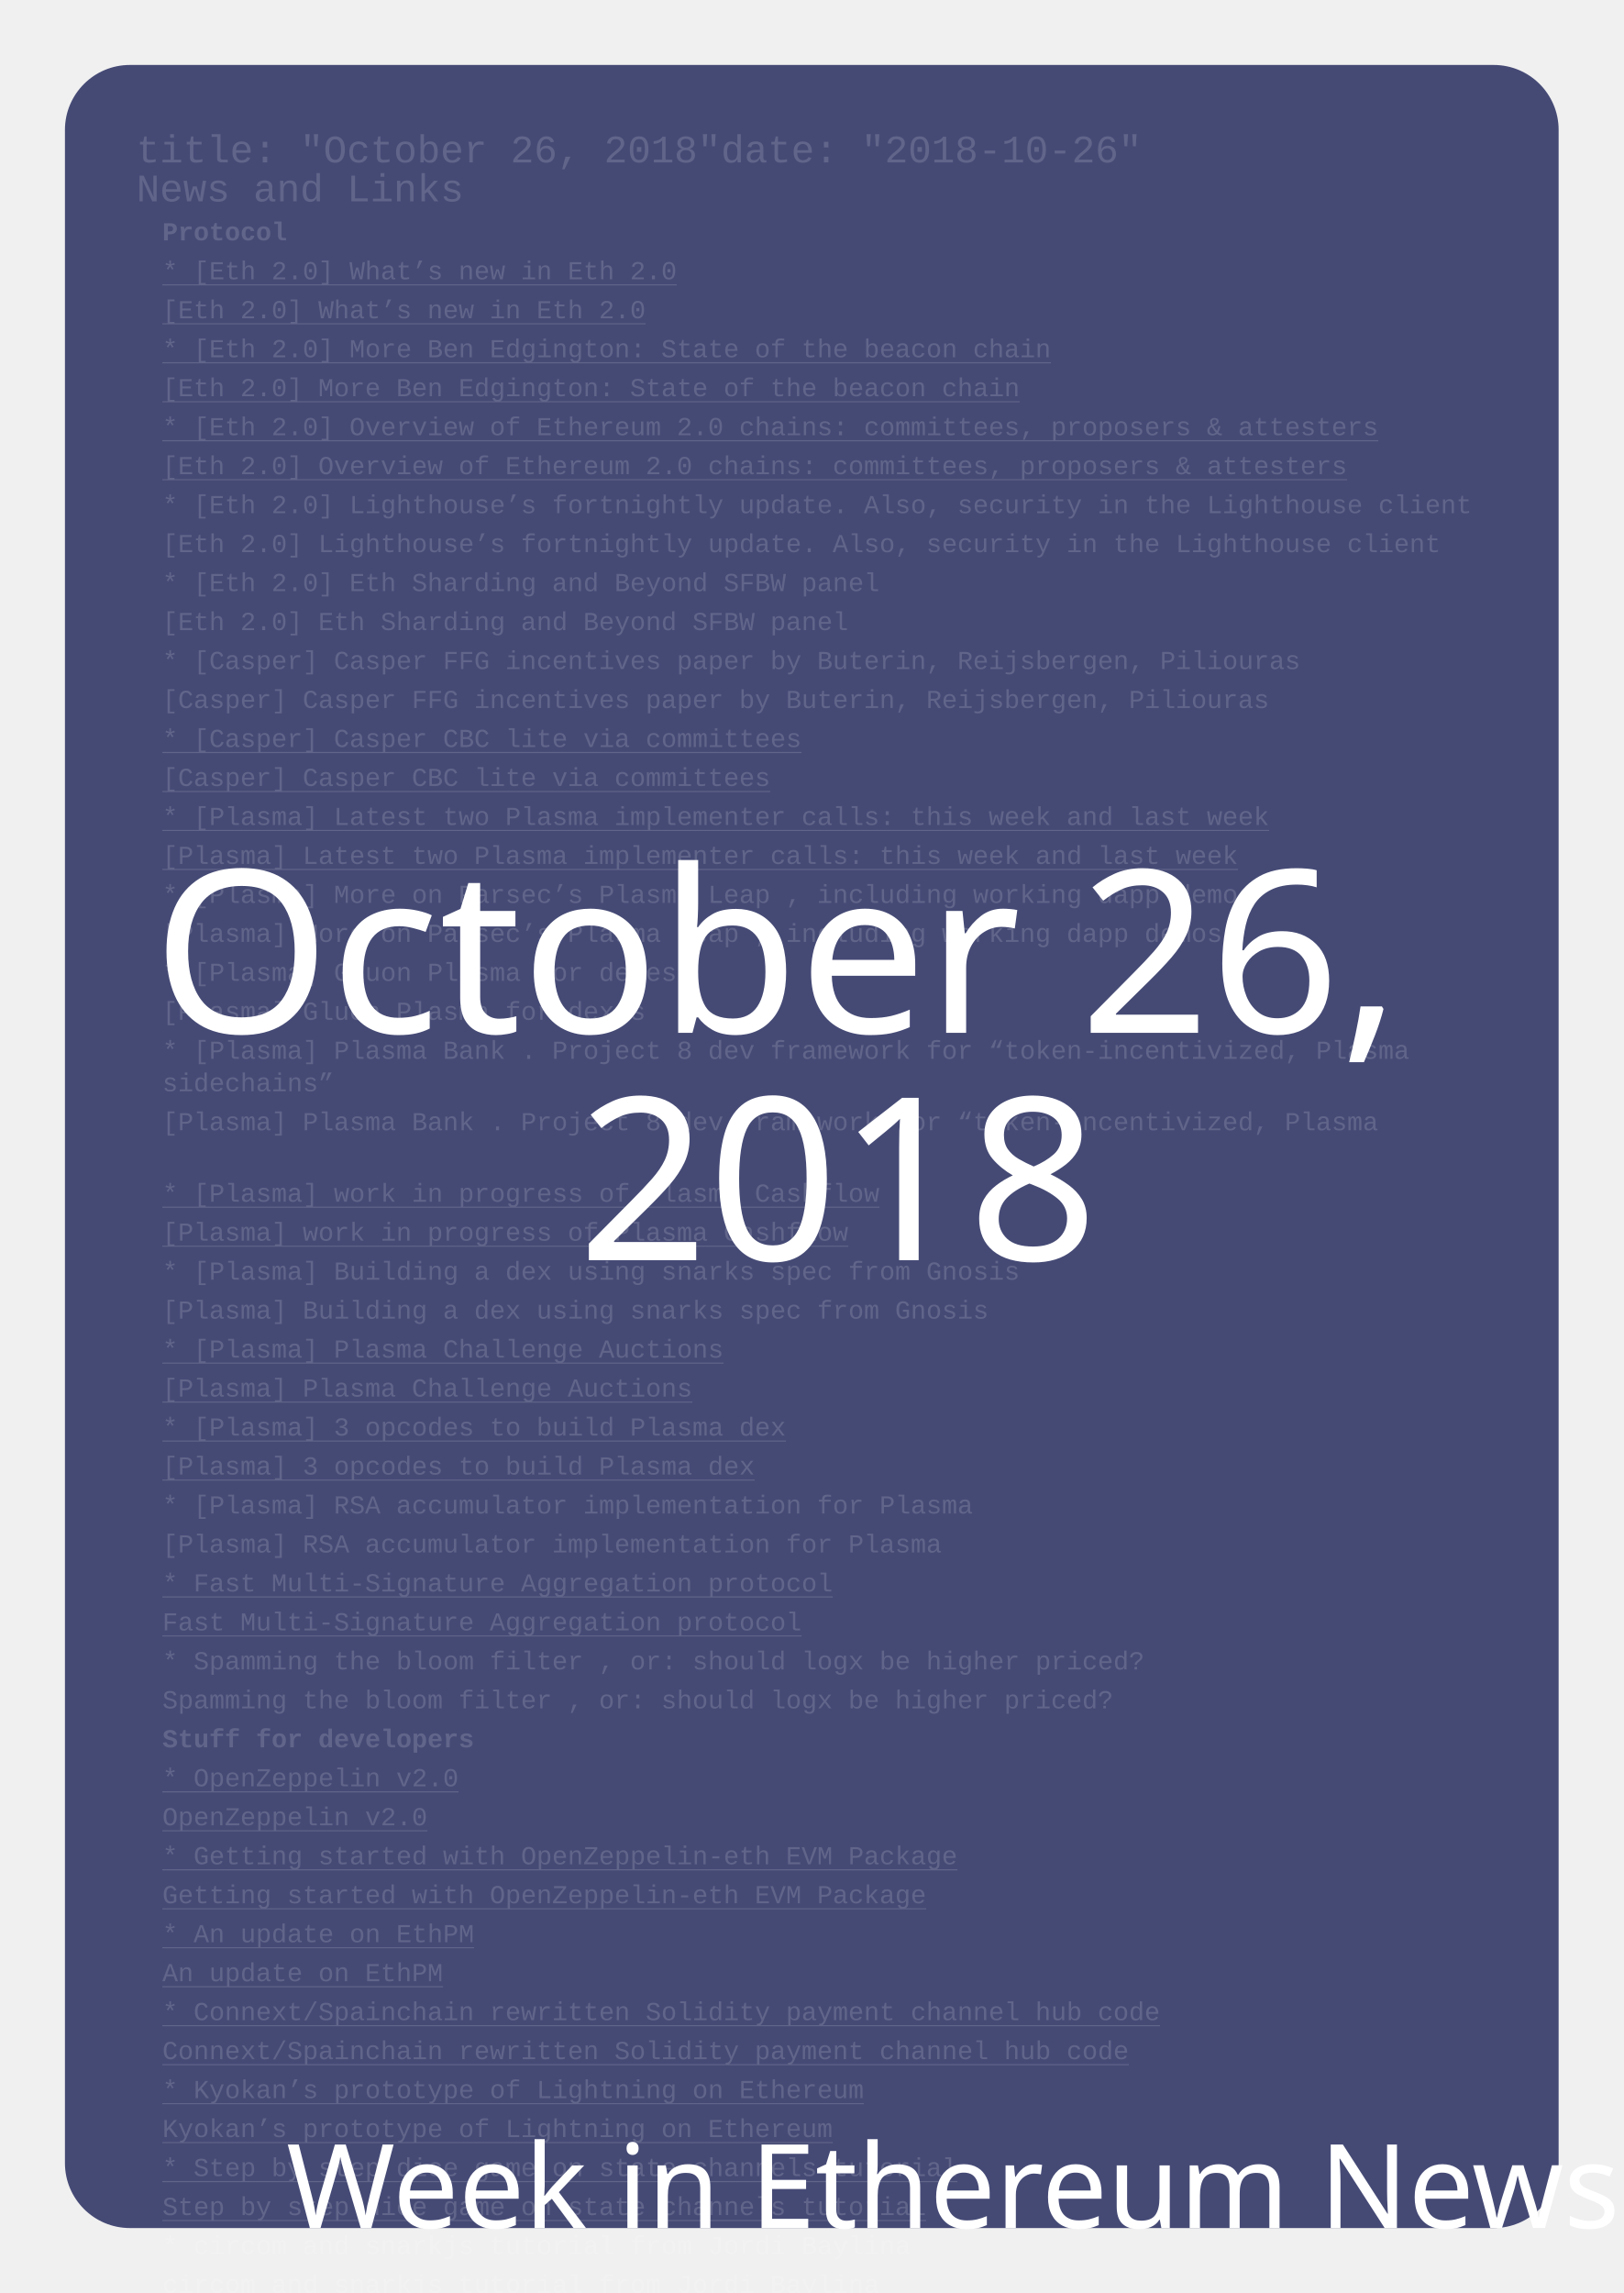
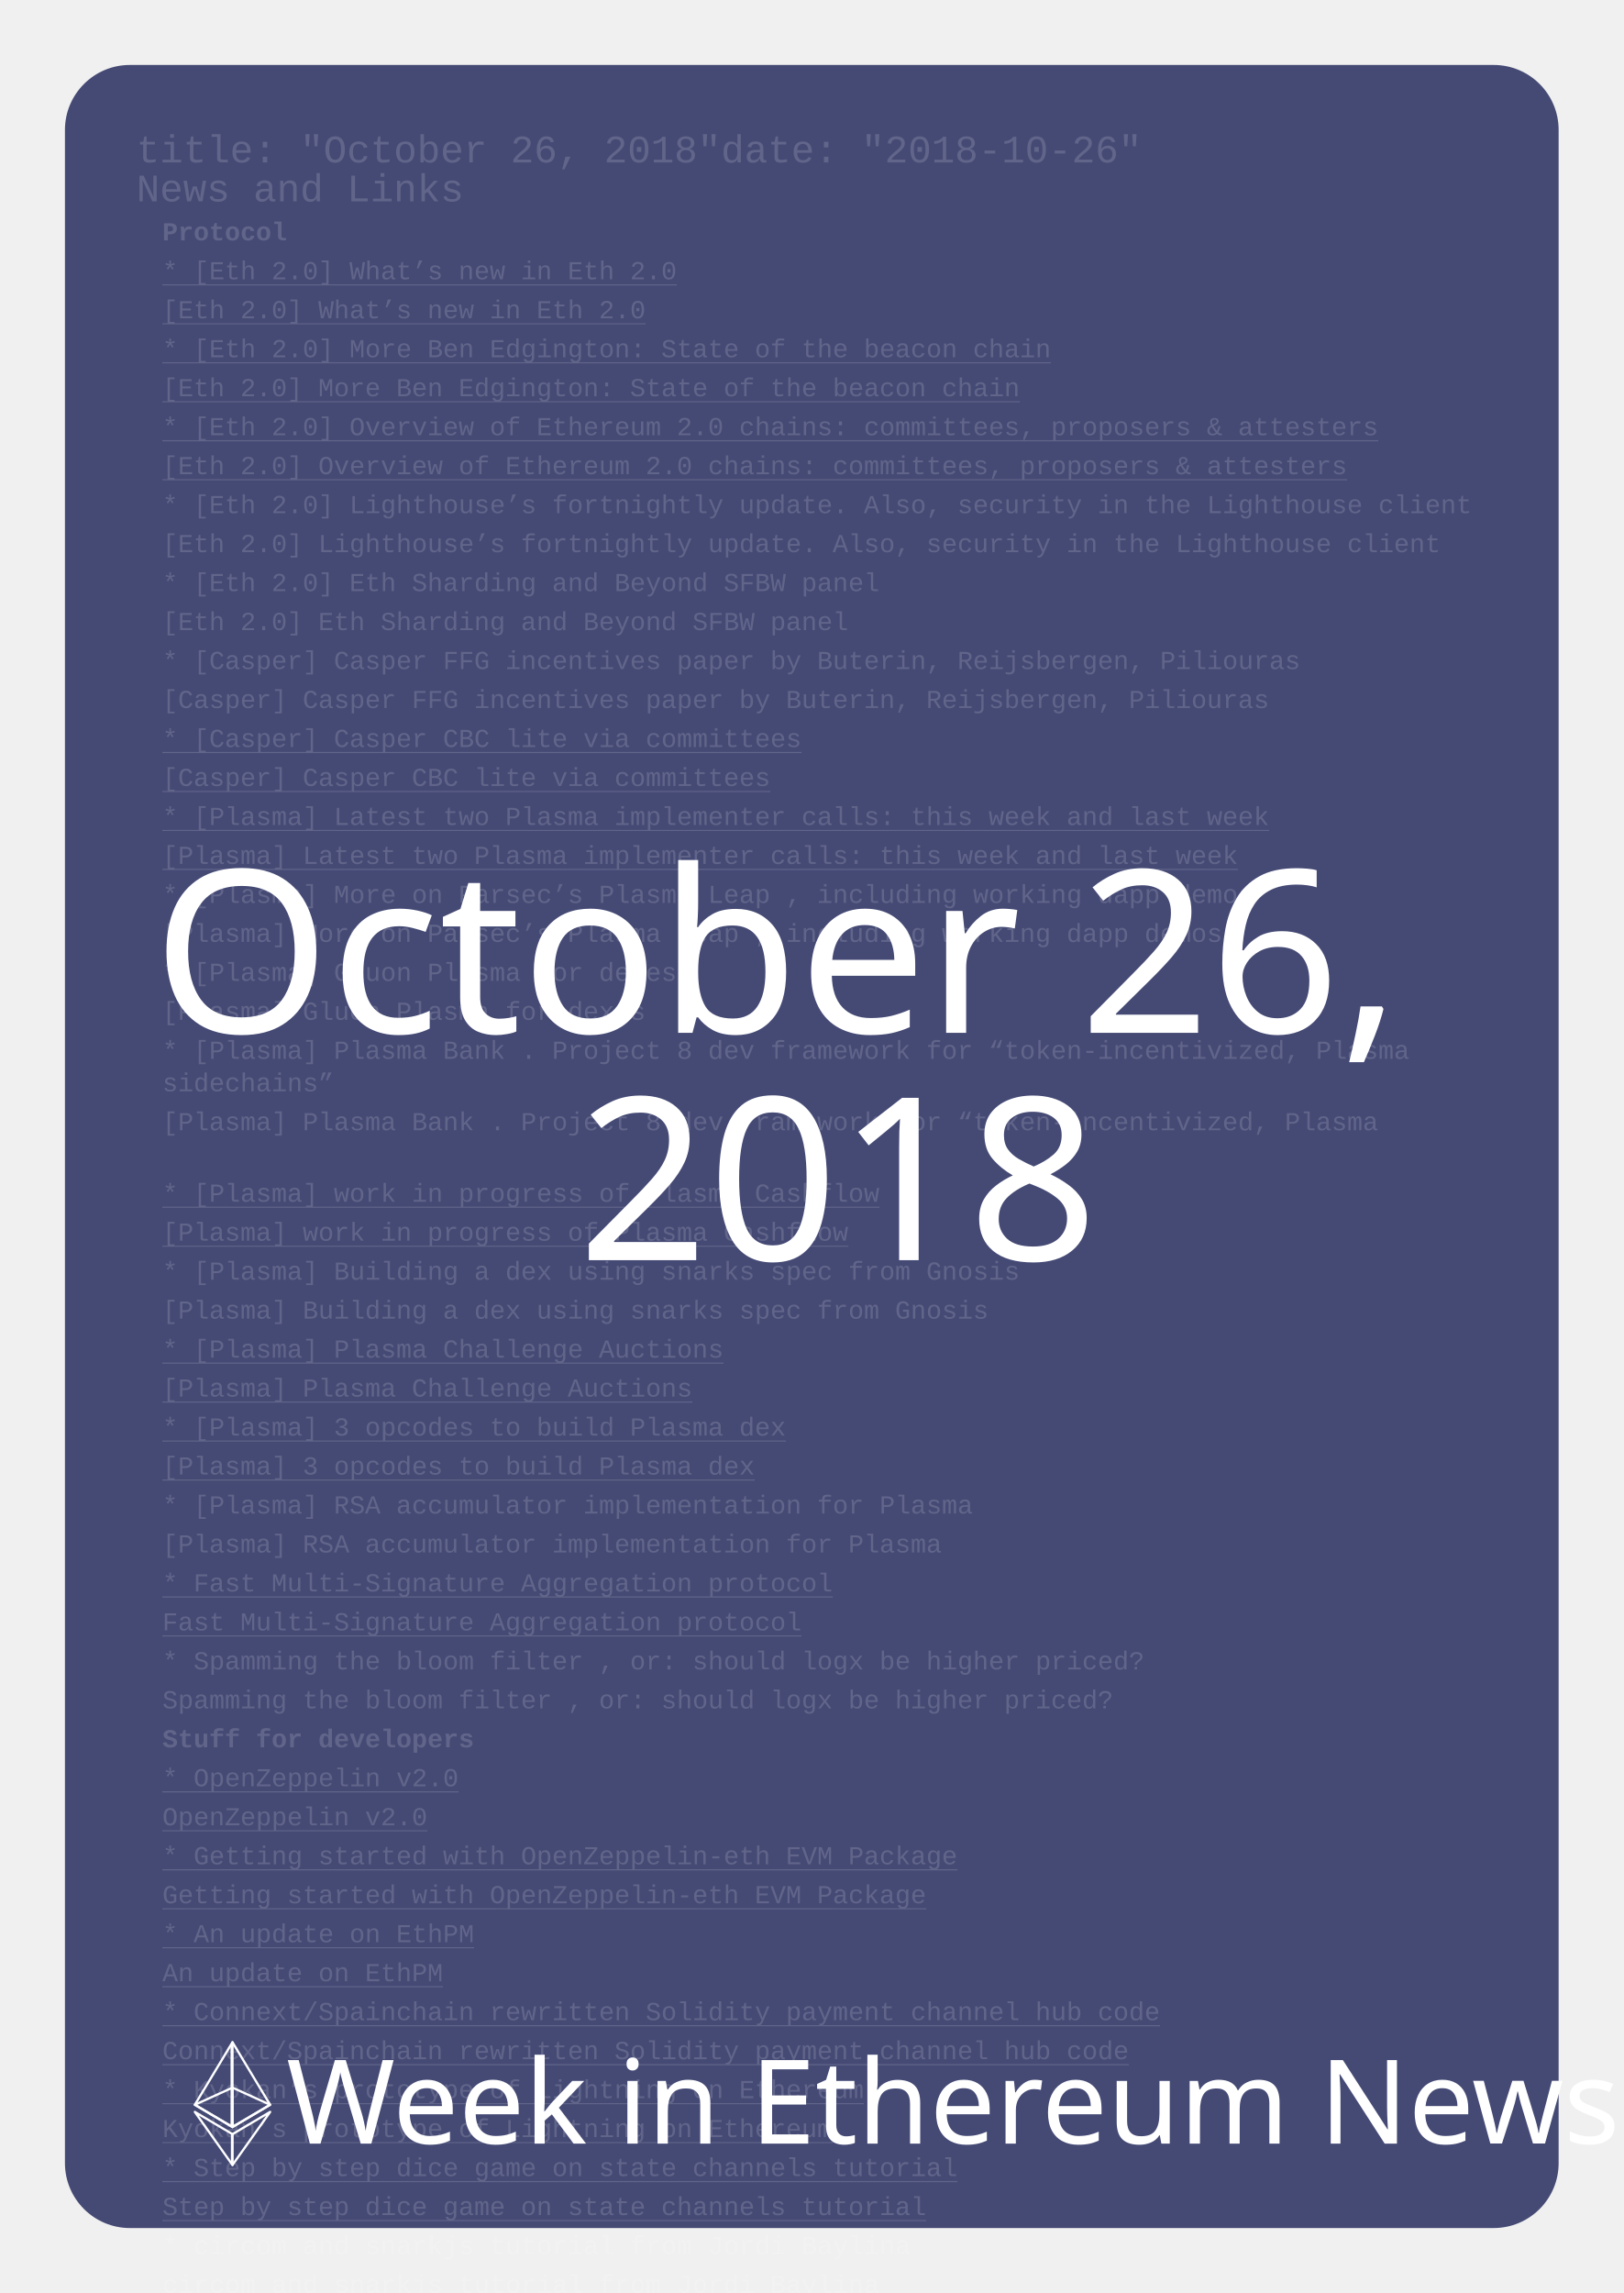
<svg xmlns="http://www.w3.org/2000/svg" id="week-in-ethereum-news" width="500" height="706" fill="none">
  <rect x="20" y="20" width="460" height="666" rx="20" fill="#454A75" />
  <text x="42" y="50" font-size="12px" font-family="Courier New" fill="#ffffff" opacity="0.15" font-weight="normal" text-decoration="none">title: "October 26, 2018"
date: "2018-10-26"</text>
  <text x="42" y="62" font-size="12px" font-family="Courier New" fill="#ffffff" opacity="0.15" font-weight="normal" text-decoration="none">News and Links</text>
  <text x="50" y="74" font-size="8px" font-family="Courier New" fill="#ffffff" opacity="0.15" font-weight="bold" text-decoration="none">Protocol</text>
  <text x="50" y="86" font-size="8px" font-family="Courier New" fill="#ffffff" opacity="0.15" font-weight="normal" text-decoration="underline">* [Eth 2.0] What’s new in Eth 2.0</text>
  <text x="50" y="98" font-size="8px" font-family="Courier New" fill="#ffffff" opacity="0.15" font-weight="normal" text-decoration="underline">[Eth 2.0] What’s new in Eth 2.0</text>
  <text x="50" y="110" font-size="8px" font-family="Courier New" fill="#ffffff" opacity="0.15" font-weight="normal" text-decoration="underline">* [Eth 2.0] More Ben Edgington: State of the beacon chain</text>
  <text x="50" y="122" font-size="8px" font-family="Courier New" fill="#ffffff" opacity="0.15" font-weight="normal" text-decoration="underline">[Eth 2.0] More Ben Edgington: State of the beacon chain</text>
  <text x="50" y="134" font-size="8px" font-family="Courier New" fill="#ffffff" opacity="0.15" font-weight="normal" text-decoration="underline">* [Eth 2.0] Overview of Ethereum 2.0 chains: committees, proposers &amp; attesters</text>
  <text x="50" y="146" font-size="8px" font-family="Courier New" fill="#ffffff" opacity="0.15" font-weight="normal" text-decoration="underline">[Eth 2.0] Overview of Ethereum 2.0 chains: committees, proposers &amp; attesters</text>
  <text x="50" y="158" font-size="8px" font-family="Courier New" fill="#ffffff" opacity="0.15" font-weight="normal" text-decoration="none">* [Eth 2.0] Lighthouse’s fortnightly update. Also, security in the Lighthouse client</text>
  <text x="50" y="170" font-size="8px" font-family="Courier New" fill="#ffffff" opacity="0.15" font-weight="normal" text-decoration="none">[Eth 2.0] Lighthouse’s fortnightly update. Also, security in the Lighthouse client</text>
  <text x="50" y="182" font-size="8px" font-family="Courier New" fill="#ffffff" opacity="0.15" font-weight="normal" text-decoration="none">* [Eth 2.0] Eth Sharding and Beyond SFBW panel</text>
  <text x="50" y="194" font-size="8px" font-family="Courier New" fill="#ffffff" opacity="0.15" font-weight="normal" text-decoration="none">[Eth 2.0] Eth Sharding and Beyond SFBW panel</text>
  <text x="50" y="206" font-size="8px" font-family="Courier New" fill="#ffffff" opacity="0.15" font-weight="normal" text-decoration="none">* [Casper] Casper FFG incentives paper by Buterin, Reijsbergen, Piliouras</text>
  <text x="50" y="218" font-size="8px" font-family="Courier New" fill="#ffffff" opacity="0.15" font-weight="normal" text-decoration="none">[Casper] Casper FFG incentives paper by Buterin, Reijsbergen, Piliouras</text>
  <text x="50" y="230" font-size="8px" font-family="Courier New" fill="#ffffff" opacity="0.15" font-weight="normal" text-decoration="underline">* [Casper] Casper CBC lite via committees</text>
  <text x="50" y="242" font-size="8px" font-family="Courier New" fill="#ffffff" opacity="0.15" font-weight="normal" text-decoration="underline">[Casper] Casper CBC lite via committees</text>
  <text x="50" y="254" font-size="8px" font-family="Courier New" fill="#ffffff" opacity="0.15" font-weight="normal" text-decoration="underline">* [Plasma] Latest two Plasma implementer calls: this week and last week</text>
  <text x="50" y="266" font-size="8px" font-family="Courier New" fill="#ffffff" opacity="0.15" font-weight="normal" text-decoration="underline">[Plasma] Latest two Plasma implementer calls: this week and last week</text>
  <text x="50" y="278" font-size="8px" font-family="Courier New" fill="#ffffff" opacity="0.15" font-weight="normal" text-decoration="none">* [Plasma] More on Parsec’s Plasma Leap , including working dapp demos</text>
  <text x="50" y="290" font-size="8px" font-family="Courier New" fill="#ffffff" opacity="0.15" font-weight="normal" text-decoration="none">[Plasma] More on Parsec’s Plasma Leap , including working dapp demos</text>
  <text x="50" y="302" font-size="8px" font-family="Courier New" fill="#ffffff" opacity="0.15" font-weight="normal" text-decoration="none">* [Plasma] Gluon Plasma for dexes</text>
  <text x="50" y="314" font-size="8px" font-family="Courier New" fill="#ffffff" opacity="0.15" font-weight="normal" text-decoration="none">[Plasma] Gluon Plasma for dexes</text>
  <text x="50" y="326" font-size="8px" font-family="Courier New" fill="#ffffff" opacity="0.15" font-weight="normal" text-decoration="none">* [Plasma] Plasma Bank . Project 8 dev framework for “token-incentivized, Plasma</text>
  <text x="50" y="336" font-size="8px" font-family="Courier New" fill="#ffffff" opacity="0.15" font-weight="normal" text-decoration="none">sidechains”</text>
  <text x="50" y="348" font-size="8px" font-family="Courier New" fill="#ffffff" opacity="0.15" font-weight="normal" text-decoration="none">[Plasma] Plasma Bank . Project 8 dev framework for “token-incentivized, Plasma</text>
  <text x="50" y="370" font-size="8px" font-family="Courier New" fill="#ffffff" opacity="0.15" font-weight="normal" text-decoration="underline">* [Plasma] work in progress of Plasma Cashflow</text>
  <text x="50" y="382" font-size="8px" font-family="Courier New" fill="#ffffff" opacity="0.15" font-weight="normal" text-decoration="underline">[Plasma] work in progress of Plasma Cashflow</text>
  <text x="50" y="394" font-size="8px" font-family="Courier New" fill="#ffffff" opacity="0.15" font-weight="normal" text-decoration="none">* [Plasma] Building a dex using snarks spec from Gnosis</text>
  <text x="50" y="406" font-size="8px" font-family="Courier New" fill="#ffffff" opacity="0.15" font-weight="normal" text-decoration="none">[Plasma] Building a dex using snarks spec from Gnosis</text>
  <text x="50" y="418" font-size="8px" font-family="Courier New" fill="#ffffff" opacity="0.15" font-weight="normal" text-decoration="underline">* [Plasma] Plasma Challenge Auctions</text>
  <text x="50" y="430" font-size="8px" font-family="Courier New" fill="#ffffff" opacity="0.15" font-weight="normal" text-decoration="underline">[Plasma] Plasma Challenge Auctions</text>
  <text x="50" y="442" font-size="8px" font-family="Courier New" fill="#ffffff" opacity="0.15" font-weight="normal" text-decoration="underline">* [Plasma] 3 opcodes to build Plasma dex</text>
  <text x="50" y="454" font-size="8px" font-family="Courier New" fill="#ffffff" opacity="0.15" font-weight="normal" text-decoration="underline">[Plasma] 3 opcodes to build Plasma dex</text>
  <text x="50" y="466" font-size="8px" font-family="Courier New" fill="#ffffff" opacity="0.15" font-weight="normal" text-decoration="none">* [Plasma] RSA accumulator implementation for Plasma</text>
  <text x="50" y="478" font-size="8px" font-family="Courier New" fill="#ffffff" opacity="0.15" font-weight="normal" text-decoration="none">[Plasma] RSA accumulator implementation for Plasma</text>
  <text x="50" y="490" font-size="8px" font-family="Courier New" fill="#ffffff" opacity="0.15" font-weight="normal" text-decoration="underline">* Fast Multi-Signature Aggregation protocol</text>
  <text x="50" y="502" font-size="8px" font-family="Courier New" fill="#ffffff" opacity="0.15" font-weight="normal" text-decoration="underline">Fast Multi-Signature Aggregation protocol</text>
  <text x="50" y="514" font-size="8px" font-family="Courier New" fill="#ffffff" opacity="0.15" font-weight="normal" text-decoration="none">* Spamming the bloom filter , or: should logx be higher priced?</text>
  <text x="50" y="526" font-size="8px" font-family="Courier New" fill="#ffffff" opacity="0.15" font-weight="normal" text-decoration="none">Spamming the bloom filter , or: should logx be higher priced?</text>
  <text x="50" y="538" font-size="8px" font-family="Courier New" fill="#ffffff" opacity="0.15" font-weight="bold" text-decoration="none">Stuff for developers</text>
  <text x="50" y="550" font-size="8px" font-family="Courier New" fill="#ffffff" opacity="0.15" font-weight="normal" text-decoration="underline">* OpenZeppelin v2.0</text>
  <text x="50" y="562" font-size="8px" font-family="Courier New" fill="#ffffff" opacity="0.15" font-weight="normal" text-decoration="underline">OpenZeppelin v2.0</text>
  <text x="50" y="574" font-size="8px" font-family="Courier New" fill="#ffffff" opacity="0.15" font-weight="normal" text-decoration="underline">* Getting started with OpenZeppelin-eth EVM Package</text>
  <text x="50" y="586" font-size="8px" font-family="Courier New" fill="#ffffff" opacity="0.15" font-weight="normal" text-decoration="underline">Getting started with OpenZeppelin-eth EVM Package</text>
  <text x="50" y="598" font-size="8px" font-family="Courier New" fill="#ffffff" opacity="0.15" font-weight="normal" text-decoration="underline">* An update on EthPM</text>
  <text x="50" y="610" font-size="8px" font-family="Courier New" fill="#ffffff" opacity="0.15" font-weight="normal" text-decoration="underline">An update on EthPM</text>
  <text x="50" y="622" font-size="8px" font-family="Courier New" fill="#ffffff" opacity="0.15" font-weight="normal" text-decoration="underline">* Connext/Spainchain rewritten Solidity payment channel hub code</text>
  <text x="50" y="634" font-size="8px" font-family="Courier New" fill="#ffffff" opacity="0.15" font-weight="normal" text-decoration="underline">Connext/Spainchain rewritten Solidity payment channel hub code</text>
  <text x="50" y="646" font-size="8px" font-family="Courier New" fill="#ffffff" opacity="0.15" font-weight="normal" text-decoration="underline">* Kyokan’s prototype of Lightning on Ethereum</text>
  <text x="50" y="658" font-size="8px" font-family="Courier New" fill="#ffffff" opacity="0.15" font-weight="normal" text-decoration="underline">Kyokan’s prototype of Lightning on Ethereum</text>
  <text x="50" y="670" font-size="8px" font-family="Courier New" fill="#ffffff" opacity="0.15" font-weight="normal" text-decoration="underline">* Step by step dice game on state channels tutorial</text>
  <text x="50" y="682" font-size="8px" font-family="Courier New" fill="#ffffff" opacity="0.15" font-weight="normal" text-decoration="underline">Step by step dice game on state channels tutorial</text>
  <text x="50" y="694" font-size="8px" font-family="Courier New" fill="#ffffff" opacity="0.15" font-weight="normal" text-decoration="none">* circom and snarkjs tutorial from Jordi Baylina</text>
  <text x="50" y="706" font-size="8px" font-family="Courier New" fill="#ffffff" opacity="0.15" font-weight="normal" text-decoration="none">circom and snarkjs tutorial from Jordi Baylina</text>
  <text x="50" y="718" font-size="8px" font-family="Courier New" fill="#ffffff" opacity="0.15" font-weight="normal" text-decoration="underline">* Getting started with zksnarks on ZoKrates</text>
  <text x="50" y="730" font-size="8px" font-family="Courier New" fill="#ffffff" opacity="0.15" font-weight="normal" text-decoration="underline">Getting started with zksnarks on ZoKrates</text>
  <text x="50" y="742" font-size="8px" font-family="Courier New" fill="#ffffff" opacity="0.15" font-weight="normal" text-decoration="underline">* uPort developer libraries v1</text>
  <text x="50" y="754" font-size="8px" font-family="Courier New" fill="#ffffff" opacity="0.15" font-weight="normal" text-decoration="underline">uPort developer libraries v1</text>
  <text x="50" y="766" font-size="8px" font-family="Courier New" fill="#ffffff" opacity="0.15" font-weight="normal" text-decoration="none">* uPort offshoot 3Box released User Profiles API v1 . It’s easy to create a profile ; I</text>
  <text x="50" y="776" font-size="8px" font-family="Courier New" fill="#ffffff" opacity="0.15" font-weight="normal" text-decoration="none">did.</text>
  <text x="50" y="788" font-size="8px" font-family="Courier New" fill="#ffffff" opacity="0.15" font-weight="normal" text-decoration="none">uPort offshoot 3Box released User Profiles API v1 . It’s easy to create a profile ; I</text>
  <text x="50" y="810" font-size="8px" font-family="Courier New" fill="#ffffff" opacity="0.15" font-weight="bold" text-decoration="none">Client (testing) releases</text>
  <text x="50" y="822" font-size="8px" font-family="Courier New" fill="#ffffff" opacity="0.15" font-weight="normal" text-decoration="underline">* client consensus Test Suite v6.0.0-beta</text>
  <text x="50" y="834" font-size="8px" font-family="Courier New" fill="#ffffff" opacity="0.15" font-weight="bold" text-decoration="none">Ecosystem</text>
  <text x="50" y="846" font-size="8px" font-family="Courier New" fill="#ffffff" opacity="0.15" font-weight="normal" text-decoration="none">* How the Ethereum Foundation grants program makes decisions . And Aragon grants ,</text>
  <text x="50" y="856" font-size="8px" font-family="Courier New" fill="#ffffff" opacity="0.15" font-weight="normal" text-decoration="none">round 3</text>
  <text x="50" y="868" font-size="8px" font-family="Courier New" fill="#ffffff" opacity="0.15" font-weight="normal" text-decoration="none">How the Ethereum Foundation grants program makes decisions . And Aragon grants , round</text>
  <text x="50" y="878" font-size="8px" font-family="Courier New" fill="#ffffff" opacity="0.15" font-weight="normal" text-decoration="none">3</text>
  <text x="50" y="890" font-size="8px" font-family="Courier New" fill="#ffffff" opacity="0.15" font-weight="normal" text-decoration="underline">* Jeff Coleman tweet on what state channels are good for</text>
  <text x="50" y="902" font-size="8px" font-family="Courier New" fill="#ffffff" opacity="0.15" font-weight="normal" text-decoration="underline">Jeff Coleman tweet on what state channels are good for</text>
  <text x="50" y="914" font-size="8px" font-family="Courier New" fill="#ffffff" opacity="0.15" font-weight="normal" text-decoration="none">* Kelvin Fichter’s audio commentary on the last issue of Week in Ethereum.</text>
  <text x="50" y="926" font-size="8px" font-family="Courier New" fill="#ffffff" opacity="0.15" font-weight="normal" text-decoration="none">Kelvin Fichter’s audio commentary on the last issue of Week in Ethereum.</text>
  <text x="50" y="938" font-size="8px" font-family="Courier New" fill="#ffffff" opacity="0.15" font-weight="normal" text-decoration="none">* Alethio: who uses dexes with some nice data viz</text>
  <text x="50" y="950" font-size="8px" font-family="Courier New" fill="#ffffff" opacity="0.15" font-weight="normal" text-decoration="none">Alethio: who uses dexes with some nice data viz</text>
  <text x="50" y="962" font-size="8px" font-family="Courier New" fill="#ffffff" opacity="0.15" font-weight="normal" text-decoration="none">* 16 groups team up for wBTC - wrapped BTC on Ethereum, coming Jan 2019</text>
  <text x="50" y="974" font-size="8px" font-family="Courier New" fill="#ffffff" opacity="0.15" font-weight="normal" text-decoration="none">16 groups team up for wBTC - wrapped BTC on Ethereum, coming Jan 2019</text>
  <text x="50" y="986" font-size="8px" font-family="Courier New" fill="#ffffff" opacity="0.15" font-weight="normal" text-decoration="none">* Dappnode update</text>
  <text x="50" y="998" font-size="8px" font-family="Courier New" fill="#ffffff" opacity="0.15" font-weight="normal" text-decoration="none">Dappnode update</text>
  <text x="50" y="1010" font-size="8px" font-family="Courier New" fill="#ffffff" opacity="0.15" font-weight="normal" text-decoration="none">* Etheroscope open source block explorer focused on state</text>
  <text x="50" y="1022" font-size="8px" font-family="Courier New" fill="#ffffff" opacity="0.15" font-weight="normal" text-decoration="none">Etheroscope open source block explorer focused on state</text>
  <text x="50" y="1034" font-size="8px" font-family="Courier New" fill="#ffffff" opacity="0.15" font-weight="bold" text-decoration="none">Enterprise</text>
  <text x="50" y="1046" font-size="8px" font-family="Courier New" fill="#ffffff" opacity="0.15" font-weight="normal" text-decoration="underline">* Hyperledger Fabric now supports Ethereum</text>
  <text x="50" y="1058" font-size="8px" font-family="Courier New" fill="#ffffff" opacity="0.15" font-weight="bold" text-decoration="none">Governance and Standards</text>
  <text x="50" y="1070" font-size="8px" font-family="Courier New" fill="#ffffff" opacity="0.15" font-weight="normal" text-decoration="underline">* IfDefElse: Understanding ProgPOW</text>
  <text x="50" y="1082" font-size="8px" font-family="Courier New" fill="#ffffff" opacity="0.15" font-weight="normal" text-decoration="underline">IfDefElse: Understanding ProgPOW</text>
  <text x="50" y="1094" font-size="8px" font-family="Courier New" fill="#ffffff" opacity="0.15" font-weight="normal" text-decoration="underline">* Zamfir: best practices for participating in governance</text>
  <text x="50" y="1106" font-size="8px" font-family="Courier New" fill="#ffffff" opacity="0.15" font-weight="normal" text-decoration="underline">Zamfir: best practices for participating in governance</text>
  <text x="50" y="1118" font-size="8px" font-family="Courier New" fill="#ffffff" opacity="0.15" font-weight="normal" text-decoration="none">* ERC1530 : standard contract upgrade events</text>
  <text x="50" y="1130" font-size="8px" font-family="Courier New" fill="#ffffff" opacity="0.15" font-weight="normal" text-decoration="none">ERC1530 : standard contract upgrade events</text>
  <text x="50" y="1142" font-size="8px" font-family="Courier New" fill="#ffffff" opacity="0.15" font-weight="normal" text-decoration="none">* ERC1512 : insurance policy storage standard</text>
  <text x="50" y="1154" font-size="8px" font-family="Courier New" fill="#ffffff" opacity="0.15" font-weight="normal" text-decoration="none">ERC1512 : insurance policy storage standard</text>
  <text x="50" y="1166" font-size="8px" font-family="Courier New" fill="#ffffff" opacity="0.15" font-weight="bold" text-decoration="none">Project Updates</text>
  <text x="50" y="1178" font-size="8px" font-family="Courier New" fill="#ffffff" opacity="0.15" font-weight="normal" text-decoration="underline">* Golem v0.18 - with Nvidia GPU rendering. They also hired Qubes’ Joanna Rutkowska</text>
  <text x="50" y="1190" font-size="8px" font-family="Courier New" fill="#ffffff" opacity="0.15" font-weight="normal" text-decoration="underline">Golem v0.18 - with Nvidia GPU rendering. They also hired Qubes’ Joanna Rutkowska</text>
  <text x="50" y="1202" font-size="8px" font-family="Courier New" fill="#ffffff" opacity="0.15" font-weight="normal" text-decoration="underline">* Oxfam to use Etherisc for insurance to Sri Lankan rice farmers</text>
  <text x="50" y="1214" font-size="8px" font-family="Courier New" fill="#ffffff" opacity="0.15" font-weight="normal" text-decoration="underline">Oxfam to use Etherisc for insurance to Sri Lankan rice farmers</text>
  <text x="50" y="1226" font-size="8px" font-family="Courier New" fill="#ffffff" opacity="0.15" font-weight="normal" text-decoration="none">* Mysterium quarterly update - released Mac and Windows VPN apps</text>
  <text x="50" y="1238" font-size="8px" font-family="Courier New" fill="#ffffff" opacity="0.15" font-weight="normal" text-decoration="none">Mysterium quarterly update - released Mac and Windows VPN apps</text>
  <text x="50" y="1250" font-size="8px" font-family="Courier New" fill="#ffffff" opacity="0.15" font-weight="normal" text-decoration="underline">* localethereum announced integrations with a bunch of wallets</text>
  <text x="50" y="1262" font-size="8px" font-family="Courier New" fill="#ffffff" opacity="0.15" font-weight="normal" text-decoration="underline">localethereum announced integrations with a bunch of wallets</text>
  <text x="50" y="1274" font-size="8px" font-family="Courier New" fill="#ffffff" opacity="0.15" font-weight="normal" text-decoration="underline">* imToken open sources its code. Android . iOS</text>
  <text x="50" y="1286" font-size="8px" font-family="Courier New" fill="#ffffff" opacity="0.15" font-weight="normal" text-decoration="underline">imToken open sources its code. Android . iOS</text>
  <text x="50" y="1298" font-size="8px" font-family="Courier New" fill="#ffffff" opacity="0.15" font-weight="normal" text-decoration="none">* OpenLaw’s OpenCourt - legally enforcable blockchain arbitration</text>
  <text x="50" y="1310" font-size="8px" font-family="Courier New" fill="#ffffff" opacity="0.15" font-weight="normal" text-decoration="none">OpenLaw’s OpenCourt - legally enforcable blockchain arbitration</text>
  <text x="50" y="1322" font-size="8px" font-family="Courier New" fill="#ffffff" opacity="0.15" font-weight="normal" text-decoration="none">* CelerNetwork’s cWallet is now in alpha , come play Gomoku on state channels with me.</text>
  <text x="50" y="1334" font-size="8px" font-family="Courier New" fill="#ffffff" opacity="0.15" font-weight="normal" text-decoration="none">CelerNetwork’s cWallet is now in alpha , come play Gomoku on state channels with me.</text>
  <text x="50" y="1346" font-size="8px" font-family="Courier New" fill="#ffffff" opacity="0.15" font-weight="normal" text-decoration="none">* Baskets of stablecoins using Set</text>
  <text x="50" y="1358" font-size="8px" font-family="Courier New" fill="#ffffff" opacity="0.15" font-weight="normal" text-decoration="none">Baskets of stablecoins using Set</text>
  <text x="50" y="1370" font-size="8px" font-family="Courier New" fill="#ffffff" opacity="0.15" font-weight="normal" text-decoration="underline">* Video demo of using Raiden</text>
  <text x="50" y="1382" font-size="8px" font-family="Courier New" fill="#ffffff" opacity="0.15" font-weight="normal" text-decoration="underline">Video demo of using Raiden</text>
  <text x="50" y="1394" font-size="8px" font-family="Courier New" fill="#ffffff" opacity="0.15" font-weight="normal" text-decoration="none">* Dharma Lever - quick loans for margin trading</text>
  <text x="50" y="1406" font-size="8px" font-family="Courier New" fill="#ffffff" opacity="0.15" font-weight="normal" text-decoration="none">Dharma Lever - quick loans for margin trading</text>
  <text x="50" y="1418" font-size="8px" font-family="Courier New" fill="#ffffff" opacity="0.15" font-weight="normal" text-decoration="underline">* All about delegating to Plasmachain validators on Loom Network</text>
  <text x="50" y="1430" font-size="8px" font-family="Courier New" fill="#ffffff" opacity="0.15" font-weight="normal" text-decoration="underline">All about delegating to Plasmachain validators on Loom Network</text>
  <text x="50" y="1442" font-size="8px" font-family="Courier New" fill="#ffffff" opacity="0.15" font-weight="normal" text-decoration="none">* Status v0.9.30 with extensions and ENS</text>
  <text x="50" y="1454" font-size="8px" font-family="Courier New" fill="#ffffff" opacity="0.15" font-weight="normal" text-decoration="none">Status v0.9.30 with extensions and ENS</text>
  <text x="50" y="1466" font-size="8px" font-family="Courier New" fill="#ffffff" opacity="0.15" font-weight="bold" text-decoration="none">Interviews, Podcasts, Videos, Talks</text>
  <text x="50" y="1478" font-size="8px" font-family="Courier New" fill="#ffffff" opacity="0.15" font-weight="normal" text-decoration="none">* Eric Conner on 51 Percent</text>
  <text x="50" y="1490" font-size="8px" font-family="Courier New" fill="#ffffff" opacity="0.15" font-weight="normal" text-decoration="none">Eric Conner on 51 Percent</text>
  <text x="50" y="1502" font-size="8px" font-family="Courier New" fill="#ffffff" opacity="0.15" font-weight="normal" text-decoration="none">* MyCrypto’s Taylor Monahan on Zero Knowledge</text>
  <text x="50" y="1514" font-size="8px" font-family="Courier New" fill="#ffffff" opacity="0.15" font-weight="normal" text-decoration="none">MyCrypto’s Taylor Monahan on Zero Knowledge</text>
  <text x="50" y="1526" font-size="8px" font-family="Courier New" fill="#ffffff" opacity="0.15" font-weight="normal" text-decoration="none">* Niran Babalola on Hashing It Out</text>
  <text x="50" y="1538" font-size="8px" font-family="Courier New" fill="#ffffff" opacity="0.15" font-weight="normal" text-decoration="none">Niran Babalola on Hashing It Out</text>
  <text x="50" y="1550" font-size="8px" font-family="Courier New" fill="#ffffff" opacity="0.15" font-weight="normal" text-decoration="none">* Austin Griffith on TokenPoints</text>
  <text x="50" y="1562" font-size="8px" font-family="Courier New" fill="#ffffff" opacity="0.15" font-weight="normal" text-decoration="none">Austin Griffith on TokenPoints</text>
  <text x="50" y="1574" font-size="8px" font-family="Courier New" fill="#ffffff" opacity="0.15" font-weight="normal" text-decoration="none">* Felix Feng on Smartest Contract</text>
  <text x="50" y="1586" font-size="8px" font-family="Courier New" fill="#ffffff" opacity="0.15" font-weight="normal" text-decoration="none">Felix Feng on Smartest Contract</text>
  <text x="50" y="1598" font-size="8px" font-family="Courier New" fill="#ffffff" opacity="0.15" font-weight="normal" text-decoration="underline">* web3summit videos</text>
  <text x="50" y="1610" font-size="8px" font-family="Courier New" fill="#ffffff" opacity="0.15" font-weight="normal" text-decoration="underline">web3summit videos</text>
  <text x="50" y="1622" font-size="8px" font-family="Courier New" fill="#ffffff" opacity="0.15" font-weight="normal" text-decoration="none">* Colony’s Jack du Rose with Arthur Falls</text>
  <text x="50" y="1634" font-size="8px" font-family="Courier New" fill="#ffffff" opacity="0.15" font-weight="normal" text-decoration="none">Colony’s Jack du Rose with Arthur Falls</text>
  <text x="50" y="1646" font-size="8px" font-family="Courier New" fill="#ffffff" opacity="0.15" font-weight="bold" text-decoration="none">Tokens / Business</text>
  <text x="50" y="1658" font-size="8px" font-family="Courier New" fill="#ffffff" opacity="0.15" font-weight="normal" text-decoration="none">* Continuous Organizations bonding curve org funding model</text>
  <text x="50" y="1670" font-size="8px" font-family="Courier New" fill="#ffffff" opacity="0.15" font-weight="normal" text-decoration="none">Continuous Organizations bonding curve org funding model</text>
  <text x="50" y="1682" font-size="8px" font-family="Courier New" fill="#ffffff" opacity="0.15" font-weight="normal" text-decoration="none">* Radical Markets in the arts by Simon de la Rouviere</text>
  <text x="50" y="1694" font-size="8px" font-family="Courier New" fill="#ffffff" opacity="0.15" font-weight="normal" text-decoration="none">Radical Markets in the arts by Simon de la Rouviere</text>
  <text x="50" y="1706" font-size="8px" font-family="Courier New" fill="#ffffff" opacity="0.15" font-weight="normal" text-decoration="underline">* Jon Choi: the crypto idea maze</text>
  <text x="50" y="1718" font-size="8px" font-family="Courier New" fill="#ffffff" opacity="0.15" font-weight="normal" text-decoration="underline">Jon Choi: the crypto idea maze</text>
  <text x="50" y="1730" font-size="8px" font-family="Courier New" fill="#ffffff" opacity="0.15" font-weight="bold" text-decoration="none">General</text>
  <text x="50" y="1742" font-size="8px" font-family="Courier New" fill="#ffffff" opacity="0.15" font-weight="normal" text-decoration="underline">* Trail of Bits’ guide to post-quantum cryptography</text>
  <text x="50" y="1754" font-size="8px" font-family="Courier New" fill="#ffffff" opacity="0.15" font-weight="normal" text-decoration="underline">Trail of Bits’ guide to post-quantum cryptography</text>
  <text x="50" y="1766" font-size="8px" font-family="Courier New" fill="#ffffff" opacity="0.15" font-weight="normal" text-decoration="underline">* Pay to play has been a big problem in crypto media</text>
  <text x="50" y="1778" font-size="8px" font-family="Courier New" fill="#ffffff" opacity="0.15" font-weight="normal" text-decoration="underline">Pay to play has been a big problem in crypto media</text>
  <text x="50" y="1790" font-size="8px" font-family="Courier New" fill="#ffffff" opacity="0.15" font-weight="normal" text-decoration="none">* Quisquis : “updatable keys” with zero knowledge by Fauzi, Meiklejohn, Mercer, Orlandi</text>
  <text x="50" y="1802" font-size="8px" font-family="Courier New" fill="#ffffff" opacity="0.15" font-weight="normal" text-decoration="none">Quisquis : “updatable keys” with zero knowledge by Fauzi, Meiklejohn, Mercer, Orlandi</text>
  <text x="50" y="1814" font-size="8px" font-family="Courier New" fill="#ffffff" opacity="0.15" font-weight="normal" text-decoration="none">* Orders open for HTC’s Exodus “blockchain phone.” Ships in Dec</text>
  <text x="50" y="1826" font-size="8px" font-family="Courier New" fill="#ffffff" opacity="0.15" font-weight="normal" text-decoration="none">Orders open for HTC’s Exodus “blockchain phone.” Ships in Dec</text>
  <text x="50" y="1838" font-size="8px" font-family="Courier New" fill="#ffffff" opacity="0.15" font-weight="normal" text-decoration="none">* Coinbase joins Circle’s reserve-backed USDC dollarcoin</text>
  <text x="50" y="1850" font-size="8px" font-family="Courier New" fill="#ffffff" opacity="0.15" font-weight="normal" text-decoration="none">Coinbase joins Circle’s reserve-backed USDC dollarcoin</text>
  <text x="50" y="1862" font-size="8px" font-family="Courier New" fill="#ffffff" opacity="0.15" font-weight="normal" text-decoration="none">* Some new chapter 2 videos from Karl Floersch on cryptoeconomics.study</text>
  <text x="50" y="1874" font-size="8px" font-family="Courier New" fill="#ffffff" opacity="0.15" font-weight="normal" text-decoration="none">Some new chapter 2 videos from Karl Floersch on cryptoeconomics.study</text>
  <text x="42" y="1886" font-size="12px" font-family="Courier New" fill="#ffffff" opacity="0.15" font-weight="normal" text-decoration="none">Dates of Note</text>
  <text x="50" y="1898" font-size="8px" font-family="Courier New" fill="#ffffff" opacity="0.15" font-weight="normal" text-decoration="none">Upcoming dates of note (new additions in bold ) :</text>
  <text x="50" y="1910" font-size="8px" font-family="Courier New" fill="#ffffff" opacity="0.15" font-weight="normal" text-decoration="none">* Oct 29 - Decentralized Insurance D1Conf (Prague)</text>
  <text x="50" y="1922" font-size="8px" font-family="Courier New" fill="#ffffff" opacity="0.15" font-weight="normal" text-decoration="none">Oct 29 - Decentralized Insurance D1Conf (Prague)</text>
  <text x="50" y="1934" font-size="8px" font-family="Courier New" fill="#ffffff" opacity="0.15" font-weight="normal" text-decoration="none">* Oct 29 - Swarm mini-summit (Prague)</text>
  <text x="50" y="1946" font-size="8px" font-family="Courier New" fill="#ffffff" opacity="0.15" font-weight="normal" text-decoration="none">Oct 29 - Swarm mini-summit (Prague)</text>
  <text x="50" y="1958" font-size="8px" font-family="Courier New" fill="#ffffff" opacity="0.15" font-weight="normal" text-decoration="underline">* Oct 29 - Ethereum Magicians Council of Prague</text>
  <text x="50" y="1970" font-size="8px" font-family="Courier New" fill="#ffffff" opacity="0.15" font-weight="normal" text-decoration="underline">Oct 29 - Ethereum Magicians Council of Prague</text>
  <text x="50" y="1982" font-size="8px" font-family="Courier New" fill="#ffffff" opacity="0.15" font-weight="normal" text-decoration="underline">* Oct 30 - Nov 2 - Devcon4 (Prague). Check out Josef’s Prague picks</text>
  <text x="50" y="1994" font-size="8px" font-family="Courier New" fill="#ffffff" opacity="0.15" font-weight="normal" text-decoration="underline">Oct 30 - Nov 2 - Devcon4 (Prague). Check out Josef’s Prague picks</text>
  <text x="50" y="2006" font-size="8px" font-family="Courier New" fill="#ffffff" opacity="0.15" font-weight="normal" text-decoration="none">* Nov 1 - Blockchains LLC launch event (Prague)</text>
  <text x="50" y="2018" font-size="8px" font-family="Courier New" fill="#ffffff" opacity="0.15" font-weight="normal" text-decoration="none">Nov 1 - Blockchains LLC launch event (Prague)</text>
  <text x="50" y="2030" font-size="8px" font-family="Courier New" fill="#ffffff" opacity="0.15" font-weight="normal" text-decoration="none">* Nov 2 - MetaMask, Mist, imToken and Status to stop injecting web3</text>
  <text x="50" y="2042" font-size="8px" font-family="Courier New" fill="#ffffff" opacity="0.15" font-weight="normal" text-decoration="none">Nov 2 - MetaMask, Mist, imToken and Status to stop injecting web3</text>
  <text x="50" y="2054" font-size="8px" font-family="Courier New" fill="#ffffff" opacity="0.15" font-weight="normal" text-decoration="none">* Nov 3-4 - Enterprise Ethereum hackathon (Prague)</text>
  <text x="50" y="2066" font-size="8px" font-family="Courier New" fill="#ffffff" opacity="0.15" font-weight="normal" text-decoration="none">Nov 3-4 - Enterprise Ethereum hackathon (Prague)</text>
  <text x="50" y="2078" font-size="8px" font-family="Courier New" fill="#ffffff" opacity="0.15" font-weight="normal" text-decoration="none">* Dec 7-9 - ETHSingapore hackathon</text>
  <text x="50" y="2090" font-size="8px" font-family="Courier New" fill="#ffffff" opacity="0.15" font-weight="normal" text-decoration="none">Dec 7-9 - ETHSingapore hackathon</text>
  <text x="50" y="2102" font-size="8px" font-family="Courier New" fill="#ffffff" opacity="0.15" font-weight="normal" text-decoration="none">* Jan 10 - Mobi Grand Challenge hackathon ends</text>
  <text x="50" y="2114" font-size="8px" font-family="Courier New" fill="#ffffff" opacity="0.15" font-weight="normal" text-decoration="none">Jan 10 - Mobi Grand Challenge hackathon ends</text>
  <text x="50" y="2126" font-size="8px" font-family="Courier New" fill="#ffffff" opacity="0.15" font-weight="normal" text-decoration="none">* Jan 29-30 - AraCon (Berlin)</text>
  <text x="50" y="2138" font-size="8px" font-family="Courier New" fill="#ffffff" opacity="0.15" font-weight="normal" text-decoration="none">Jan 29-30 - AraCon (Berlin)</text>
  <text x="50" y="2150" font-size="8px" font-family="Courier New" fill="#ffffff" opacity="0.15" font-weight="bold" text-decoration="none">* Feb 7-8 - Melonport’s M1 conf (Zug)</text>
  <text x="50" y="2162" font-size="8px" font-family="Courier New" fill="#ffffff" opacity="0.15" font-weight="bold" text-decoration="none">Feb 7-8 - Melonport’s M1 conf (Zug)</text>
  <text x="50" y="2174" font-size="8px" font-family="Courier New" fill="#ffffff" opacity="0.15" font-weight="normal" text-decoration="none">* Feb 15-17 - ETHDenver hackathon</text>
  <text x="50" y="2186" font-size="8px" font-family="Courier New" fill="#ffffff" opacity="0.15" font-weight="normal" text-decoration="none">Feb 15-17 - ETHDenver hackathon</text>
  <text x="50" y="2198" font-size="8px" font-family="Courier New" fill="#ffffff" opacity="0.15" font-weight="bold" text-decoration="none">* Feb 23-25 - EthAustin</text>
  <text x="50" y="2210" font-size="8px" font-family="Courier New" fill="#ffffff" opacity="0.15" font-weight="bold" text-decoration="none">Feb 23-25 - EthAustin</text>
  <text x="42" y="2222" font-size="12px" font-family="Courier New" fill="#ffffff" opacity="0.15" font-weight="normal" text-decoration="none">If you appreciate this newsletter, thank ConsenSys</text>
  <text x="50" y="2234" font-size="8px" font-family="Courier New" fill="#ffffff" opacity="0.15" font-weight="normal" text-decoration="none">This newsletter is made possible by ConsenSys , which is perpetually hiring if you’re</text>
  <text x="50" y="2244" font-size="8px" font-family="Courier New" fill="#ffffff" opacity="0.15" font-weight="normal" text-decoration="none">interested.</text>
  <text x="50" y="2258" font-size="8px" font-family="Courier New" fill="#ffffff" opacity="0.15" font-weight="normal" text-decoration="none">I own Week In Ethereum. As such, editorial control has always been 100% me.  If you’re</text>
  <text x="50" y="2268" font-size="8px" font-family="Courier New" fill="#ffffff" opacity="0.15" font-weight="normal" text-decoration="none">unhappy with editorial decisions, feel free to tweet at me.</text>
  <text x="42" y="2280" font-size="12px" font-family="Courier New" fill="#ffffff" opacity="0.15" font-weight="normal" text-decoration="none">Housekeeping</text>
  <text x="50" y="2292" font-size="8px" font-family="Courier New" fill="#ffffff" opacity="0.15" font-weight="normal" text-decoration="underline">Most of what I link to I tweet first: @evan_van_ness</text>
  <text fill="#ffffff" font-family="Calibri" font-size="70" font-weight="300">
    <tspan x="47.009" y="318">October 26,</tspan>
    <tspan x="177.989" y="388">2018</tspan>
  </text>
-   <g transform="translate(0, 611)">
+   <g transform="translate(20, 300) scale(0.8)">
    <path d="m64.496 411-.317 1.076v31.228l.317.316 14.495-8.568L64.496 411Z" stroke="#fff" stroke-width=".866" stroke-linecap="round" stroke-linejoin="round" />
    <path d="M64.496 411 50 435.052l14.496 8.568V411Zm0 35.365-.179.218v11.124l.179.521L79 437.801l-14.504 8.564Z" stroke="#fff" stroke-width=".866" stroke-linecap="round" stroke-linejoin="round" />
    <path d="M64.496 458.228v-11.863L50 437.801l14.496 20.427Zm0-14.608 14.495-8.568-14.495-6.589v15.157ZM50 435.052l14.496 8.568v-15.157L50 435.052Z" stroke="#fff" stroke-width=".866" stroke-linecap="round" stroke-linejoin="round" />
  </g>
-   <text fill="#ffffff" font-family="Calibri" font-size="36" x="88.195" y="686">Week in Ethereum News</text>
+   <text fill="#ffffff" font-family="Calibri" font-size="36" x="88.195" y="660">Week in Ethereum News</text>
  <style>
      .wienText {font-family: "Courier New"; fill: white; opacity: .15;}
      .h2 {font-size: 12px;}
      .h3 {font-size: 10px;}
      .tiny {font-size: 8px;}
      .link {text-decoration: underline;}
    </style>
</svg>
